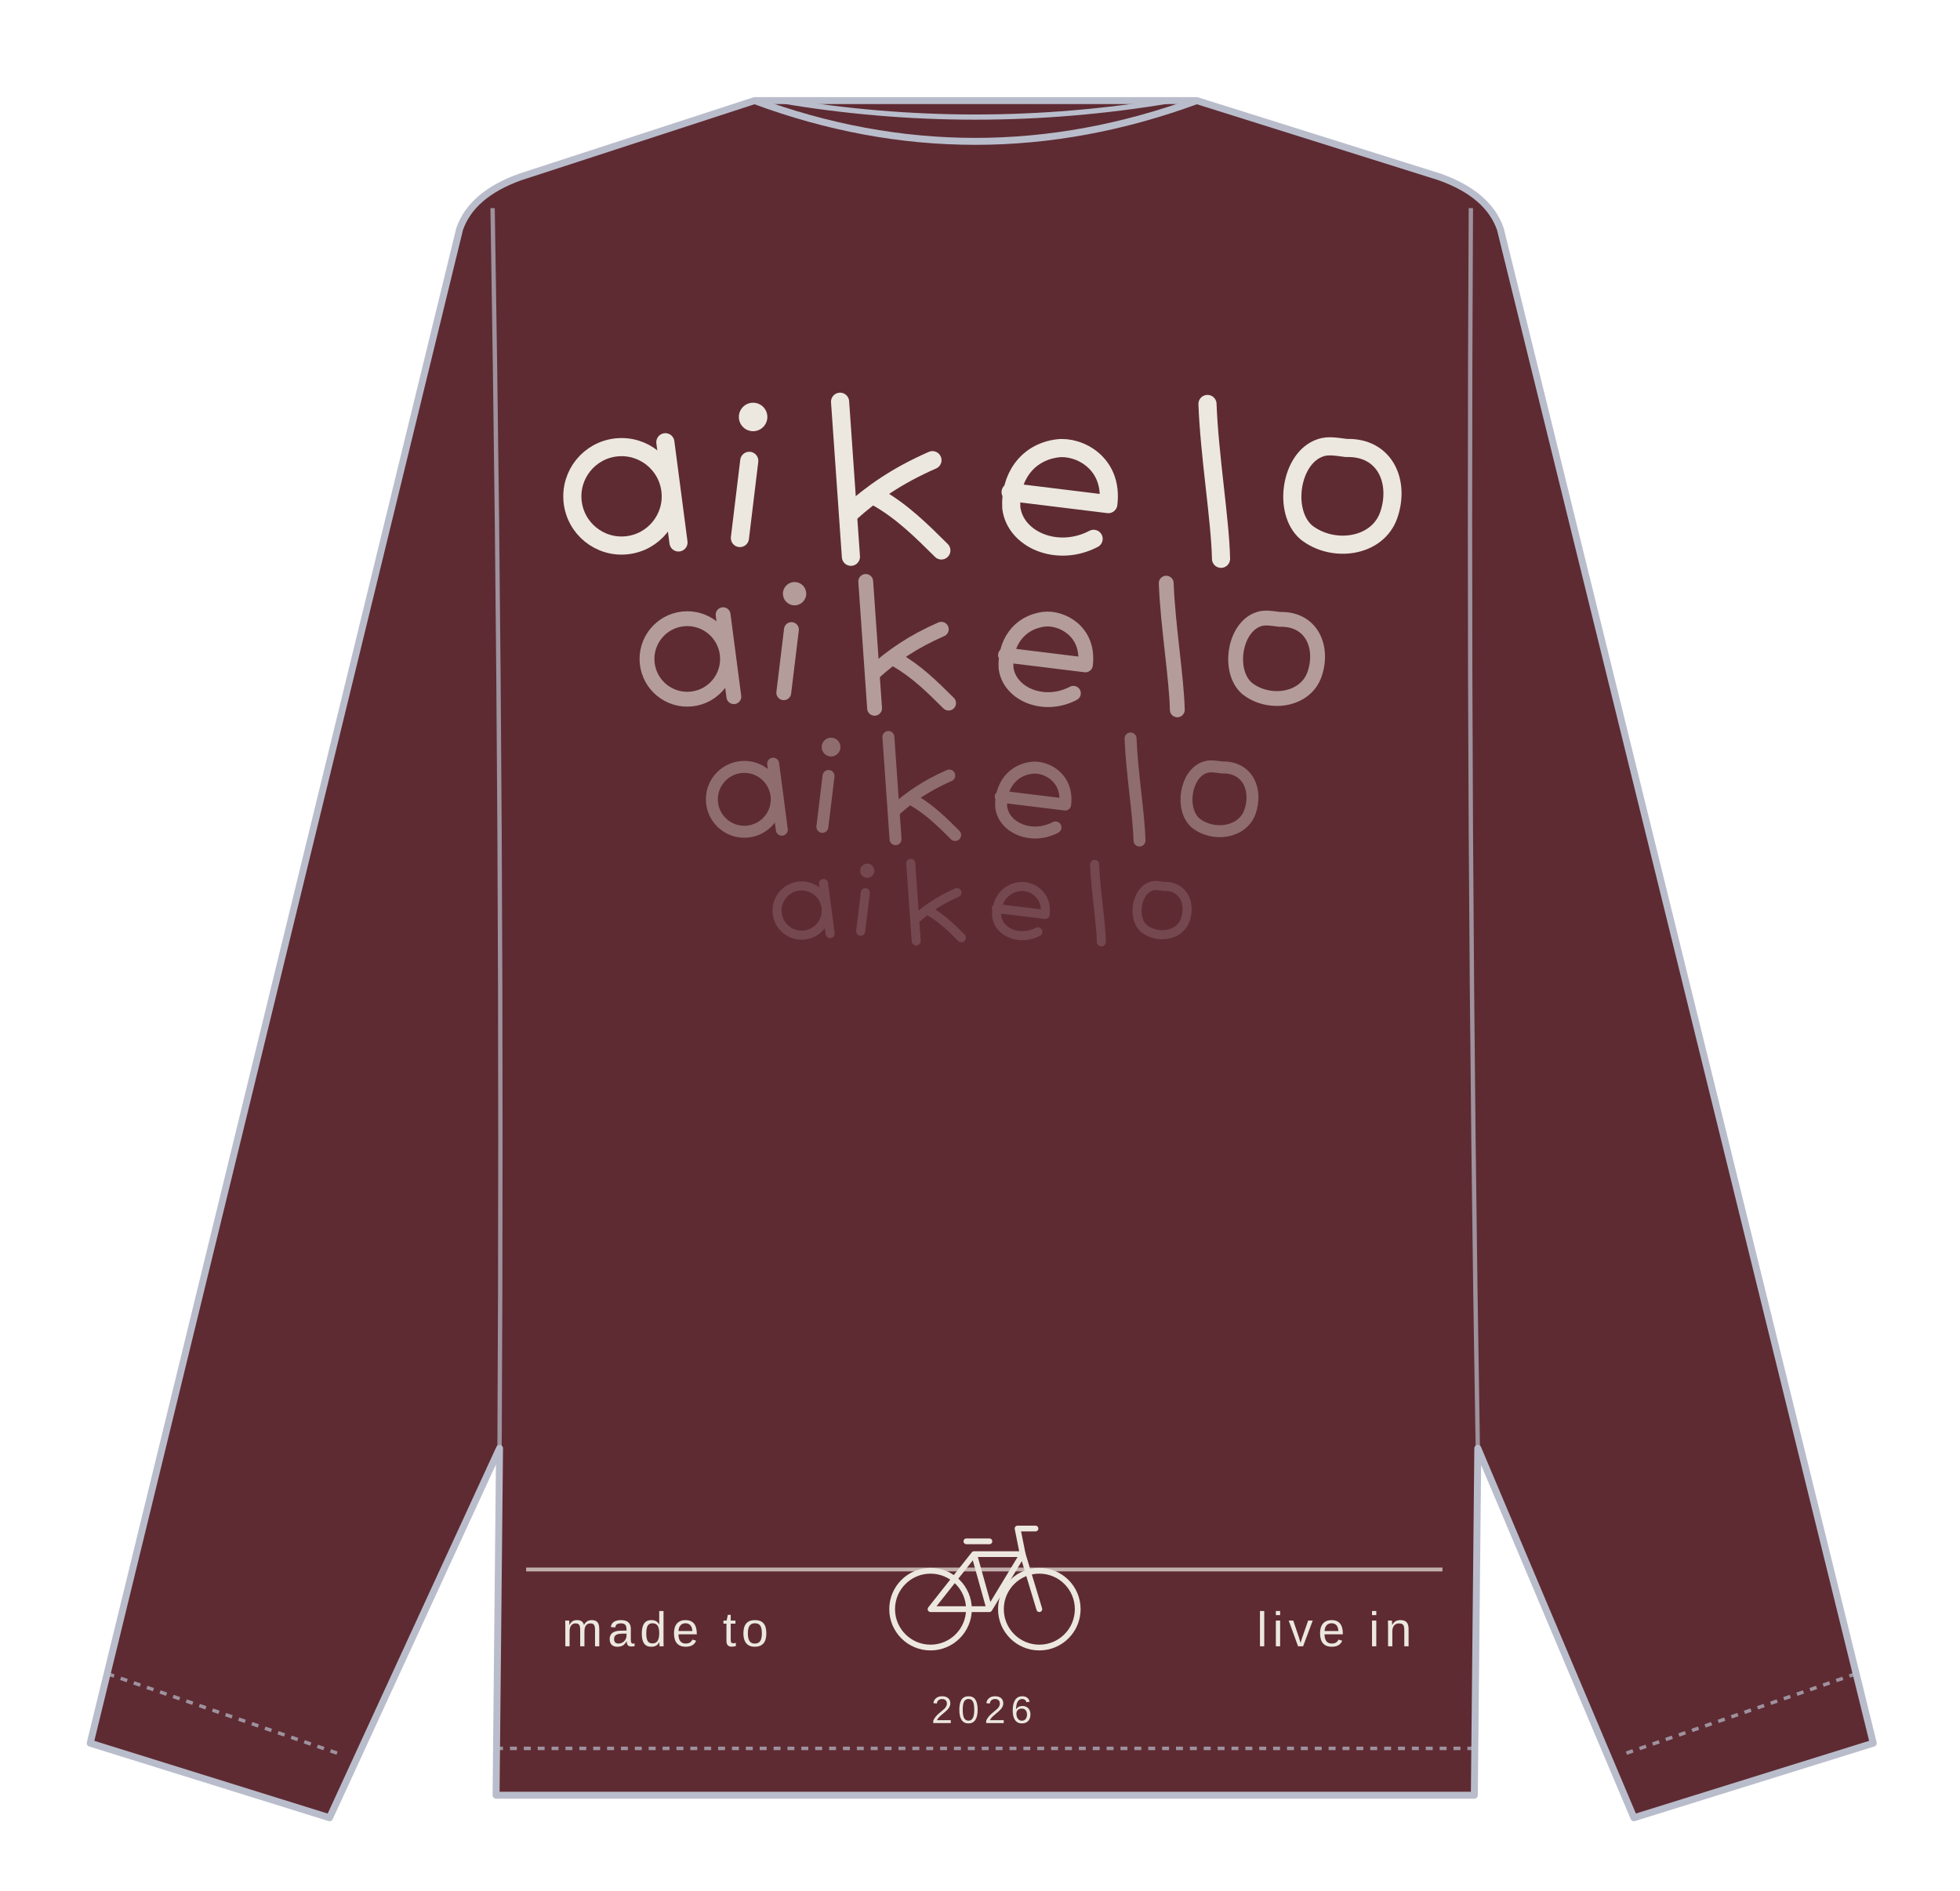
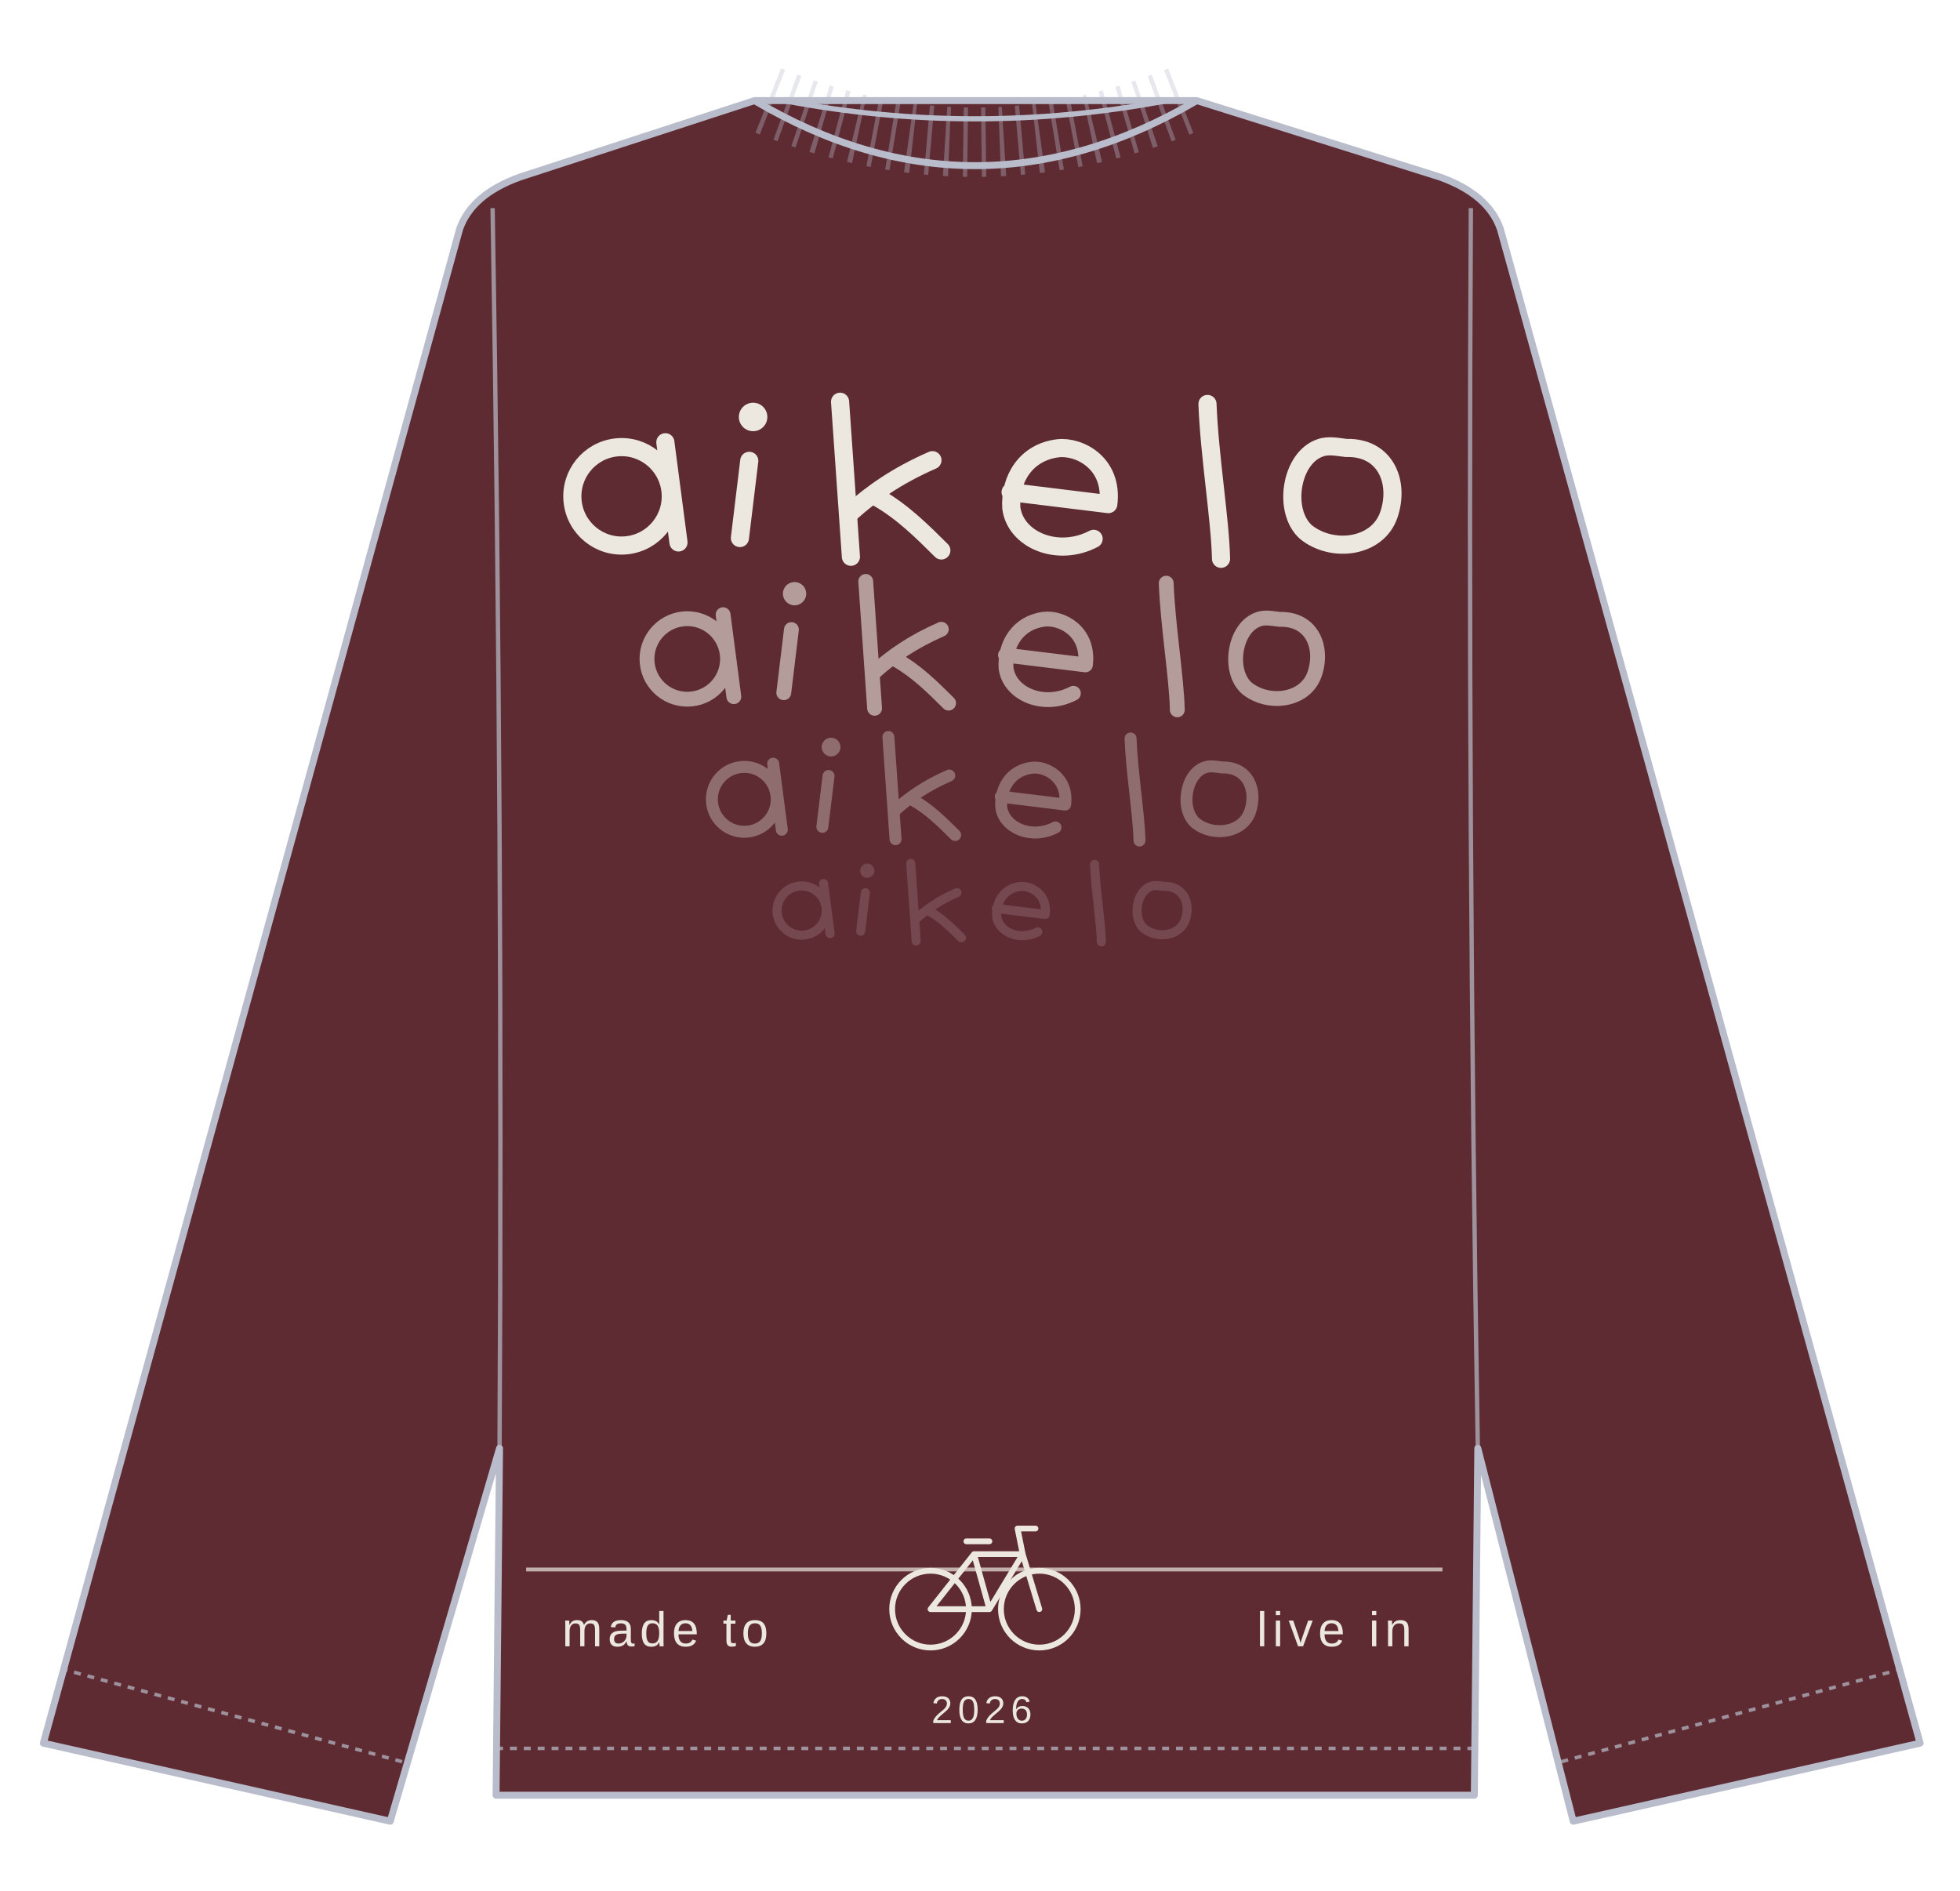
<svg xmlns="http://www.w3.org/2000/svg" viewBox="400 420 1130 1090">
-   <path d="M835,478 L700,522 Q672,532 665,552 L452,1425 L590,1468 L688,1255 L686,1455 L1250,1455 L1252,1255 L1342,1468 L1480,1425 L1265,552 Q1258,532 1230,522 L1090,478 Z" fill="#5E2B33" stroke="#B9BDCB" stroke-width="4" stroke-linejoin="round" />
+   <path d="M835,478 L700,522 Q672,532 665,552 L425,1425 L625,1470 L688,1255 L686,1455 L1250,1455 L1252,1255 L1307,1470 L1507,1425 L1265,552 Q1258,532 1230,522 L1090,478 Z" fill="#5E2B33" stroke="#B9BDCB" stroke-width="4" stroke-linejoin="round" />
  <path d="M684,540 Q690,900 688,1255 M1248,540 Q1246,900 1252,1255" fill="none" stroke="#B9BDCB" stroke-width="2.5" opacity=".7" />
-   <path d="M686,1428 L1250,1428 M462,1385 L598,1432 M1470,1385 L1334,1432" fill="none" stroke="#B9BDCB" stroke-width="2" stroke-dasharray="4 4" opacity=".7" />
-   <path d="M835,478 Q962,525 1090,478" fill="none" stroke="#B9BDCB" stroke-width="4" />
-   <path d="M850,478 Q962,497 1075,478" fill="none" stroke="#B9BDCB" stroke-width="3" />
+   <path d="M686,1428 L1250,1428 M435,1382 L633,1436 M1497,1382 L1299,1436" fill="none" stroke="#B9BDCB" stroke-width="2" stroke-dasharray="4 4" opacity=".7" />
+   <path d="M843,478 Q962,526 1081,478" fill="none" stroke="#B9BDCB" stroke-width="40" stroke-dasharray="2.5 8" opacity=".35" />
+   <path d="M835,478 Q962,553 1090,478" fill="none" stroke="#B9BDCB" stroke-width="4" />
+   <path d="M852,478 Q962,499 1073,478" fill="none" stroke="#B9BDCB" stroke-width="3" />
  <g transform="translate(484.92 466.00) scale(1.4757)">
    <g transform="translate(-19.0 -5.8) scale(1.15)">
      <g transform="translate(153.0 122.6) rotate(-6) scale(0.44)" opacity="1" fill="none" stroke="#ECE8DF" stroke-width="14" stroke-linecap="round" stroke-linejoin="round">
        <circle cx="50" cy="60" r="38" />
        <path d="M88 22 L90 100" />
      </g>
      <g transform="translate(217.3 116.5) rotate(5) scale(0.44)" opacity="1" fill="none" stroke="#ECE8DF" stroke-width="14" stroke-linecap="round" stroke-linejoin="round">
        <path d="M12 40 L10 100" />
        <circle cx="12" cy="6" r="11" fill="#ECE8DF" stroke="none" />
      </g>
      <g transform="translate(248.1 123.5) rotate(-4) scale(0.44)" opacity="1" fill="none" stroke="#ECE8DF" stroke-width="14" stroke-linecap="round" stroke-linejoin="round">
        <path d="M10 -20 L10 100" />
        <path d="M78 30 C50 40 30 52 12 66" />
        <path d="M34 56 C52 68 66 84 80 100" />
      </g>
      <g transform="translate(307.9 117.4) rotate(7) scale(0.44)" opacity="1" fill="none" stroke="#ECE8DF" stroke-width="14" stroke-linecap="round" stroke-linejoin="round">
        <path d="M12 62 H88 C88 30 60 20 44 24 C20 30 10 52 14 74 C20 98 54 108 80 90" />
      </g>
      <g transform="translate(372.2 124.4) rotate(-5) scale(0.44)" opacity="1" fill="none" stroke="#ECE8DF" stroke-width="14" stroke-linecap="round" stroke-linejoin="round">
        <path d="M12 -20 C10 20 14 70 12 100" />
      </g>
      <g transform="translate(403.0 118.2) rotate(6) scale(0.44)" opacity="1" fill="none" stroke="#ECE8DF" stroke-width="14" stroke-linecap="round" stroke-linejoin="round">
        <path d="M50 22 C80 18 94 44 88 70 C82 96 48 104 26 90 C6 76 8 34 30 24 C36 21 44 22 50 22Z" />
      </g>
      <g transform="translate(179.8 182.2) rotate(-6) scale(0.36)" opacity="0.6" fill="none" stroke="#ECE8DF" stroke-width="14" stroke-linecap="round" stroke-linejoin="round">
        <circle cx="50" cy="60" r="38" />
        <path d="M88 22 L90 100" />
      </g>
      <g transform="translate(232.3 177.1) rotate(5) scale(0.36)" opacity="0.6" fill="none" stroke="#ECE8DF" stroke-width="14" stroke-linecap="round" stroke-linejoin="round">
        <path d="M12 40 L10 100" />
        <circle cx="12" cy="6" r="11" fill="#ECE8DF" stroke="none" />
      </g>
      <g transform="translate(257.5 182.9) rotate(-4) scale(0.36)" opacity="0.6" fill="none" stroke="#ECE8DF" stroke-width="14" stroke-linecap="round" stroke-linejoin="round">
        <path d="M10 -20 L10 100" />
        <path d="M78 30 C50 40 30 52 12 66" />
        <path d="M34 56 C52 68 66 84 80 100" />
      </g>
      <g transform="translate(306.5 177.8) rotate(7) scale(0.36)" opacity="0.6" fill="none" stroke="#ECE8DF" stroke-width="14" stroke-linecap="round" stroke-linejoin="round">
        <path d="M12 62 H88 C88 30 60 20 44 24 C20 30 10 52 14 74 C20 98 54 108 80 90" />
      </g>
      <g transform="translate(359.0 183.6) rotate(-5) scale(0.36)" opacity="0.6" fill="none" stroke="#ECE8DF" stroke-width="14" stroke-linecap="round" stroke-linejoin="round">
        <path d="M12 -20 C10 20 14 70 12 100" />
      </g>
      <g transform="translate(384.2 178.6) rotate(6) scale(0.36)" opacity="0.6" fill="none" stroke="#ECE8DF" stroke-width="14" stroke-linecap="round" stroke-linejoin="round">
        <path d="M50 22 C80 18 94 44 88 70 C82 96 48 104 26 90 C6 76 8 34 30 24 C36 21 44 22 50 22Z" />
      </g>
      <g transform="translate(203.1 233.7) rotate(-6) scale(0.29)" opacity="0.35" fill="none" stroke="#ECE8DF" stroke-width="14" stroke-linecap="round" stroke-linejoin="round">
        <circle cx="50" cy="60" r="38" />
        <path d="M88 22 L90 100" />
      </g>
      <g transform="translate(245.5 229.7) rotate(5) scale(0.29)" opacity="0.35" fill="none" stroke="#ECE8DF" stroke-width="14" stroke-linecap="round" stroke-linejoin="round">
        <path d="M12 40 L10 100" />
        <circle cx="12" cy="6" r="11" fill="#ECE8DF" stroke="none" />
      </g>
      <g transform="translate(265.8 234.3) rotate(-4) scale(0.29)" opacity="0.35" fill="none" stroke="#ECE8DF" stroke-width="14" stroke-linecap="round" stroke-linejoin="round">
        <path d="M10 -20 L10 100" />
        <path d="M78 30 C50 40 30 52 12 66" />
        <path d="M34 56 C52 68 66 84 80 100" />
      </g>
      <g transform="translate(305.2 230.3) rotate(7) scale(0.29)" opacity="0.35" fill="none" stroke="#ECE8DF" stroke-width="14" stroke-linecap="round" stroke-linejoin="round">
        <path d="M12 62 H88 C88 30 60 20 44 24 C20 30 10 52 14 74 C20 98 54 108 80 90" />
      </g>
      <g transform="translate(347.6 234.9) rotate(-5) scale(0.29)" opacity="0.35" fill="none" stroke="#ECE8DF" stroke-width="14" stroke-linecap="round" stroke-linejoin="round">
        <path d="M12 -20 C10 20 14 70 12 100" />
      </g>
      <g transform="translate(367.9 230.8) rotate(6) scale(0.29)" opacity="0.35" fill="none" stroke="#ECE8DF" stroke-width="14" stroke-linecap="round" stroke-linejoin="round">
        <path d="M50 22 C80 18 94 44 88 70 C82 96 48 104 26 90 C6 76 8 34 30 24 C36 21 44 22 50 22Z" />
      </g>
      <g transform="translate(226.5 275.3) rotate(-6) scale(0.22)" opacity="0.16" fill="none" stroke="#ECE8DF" stroke-width="14" stroke-linecap="round" stroke-linejoin="round">
        <circle cx="50" cy="60" r="38" />
        <path d="M88 22 L90 100" />
      </g>
      <g transform="translate(258.6 272.2) rotate(5) scale(0.22)" opacity="0.16" fill="none" stroke="#ECE8DF" stroke-width="14" stroke-linecap="round" stroke-linejoin="round">
        <path d="M12 40 L10 100" />
        <circle cx="12" cy="6" r="11" fill="#ECE8DF" stroke="none" />
      </g>
      <g transform="translate(274.0 275.8) rotate(-4) scale(0.22)" opacity="0.16" fill="none" stroke="#ECE8DF" stroke-width="14" stroke-linecap="round" stroke-linejoin="round">
        <path d="M10 -20 L10 100" />
        <path d="M78 30 C50 40 30 52 12 66" />
        <path d="M34 56 C52 68 66 84 80 100" />
      </g>
      <g transform="translate(304.0 272.7) rotate(7) scale(0.22)" opacity="0.16" fill="none" stroke="#ECE8DF" stroke-width="14" stroke-linecap="round" stroke-linejoin="round">
        <path d="M12 62 H88 C88 30 60 20 44 24 C20 30 10 52 14 74 C20 98 54 108 80 90" />
      </g>
      <g transform="translate(336.1 276.2) rotate(-5) scale(0.22)" opacity="0.16" fill="none" stroke="#ECE8DF" stroke-width="14" stroke-linecap="round" stroke-linejoin="round">
        <path d="M12 -20 C10 20 14 70 12 100" />
      </g>
      <g transform="translate(351.5 273.1) rotate(6) scale(0.22)" opacity="0.16" fill="none" stroke="#ECE8DF" stroke-width="14" stroke-linecap="round" stroke-linejoin="round">
        <path d="M50 22 C80 18 94 44 88 70 C82 96 48 104 26 90 C6 76 8 34 30 24 C36 21 44 22 50 22Z" />
      </g>
    </g>
    <path d="M148 582 H506" stroke="#ECE8DF" stroke-width="1.5" opacity="0.7" />
    <text x="162" y="612" text-anchor="start" font-family="Jost, Futura, Arial, sans-serif" font-weight="300" font-size="19" letter-spacing="2" fill="#ECE8DF" opacity="1">made to</text>
    <text x="494" y="612" text-anchor="end" font-family="Jost, Futura, Arial, sans-serif" font-weight="300" font-size="19" letter-spacing="2" fill="#ECE8DF" opacity="1">live in</text>
    <g transform="translate(231.0 415.0) scale(0.5)">
      <g fill="none" stroke="#ECE8DF" stroke-width="4.5" stroke-linecap="round" stroke-linejoin="round">
        <circle cx="150" cy="365" r="30" />
        <circle cx="235" cy="365" r="30" />
        <path d="M150 365 L184 322 L222 322 L235 365 M184 322 L196 365 L150 365 M196 365 L222 322" />
        <path d="M178 312 H196 M222 322 L218 302 H232" />
      </g>
    </g>
    <text x="326" y="642" text-anchor="middle" font-family="Jost, Futura, Arial, sans-serif" font-weight="300" font-size="15" letter-spacing="2" fill="#ECE8DF" opacity="1">2026</text>
  </g>
</svg>
